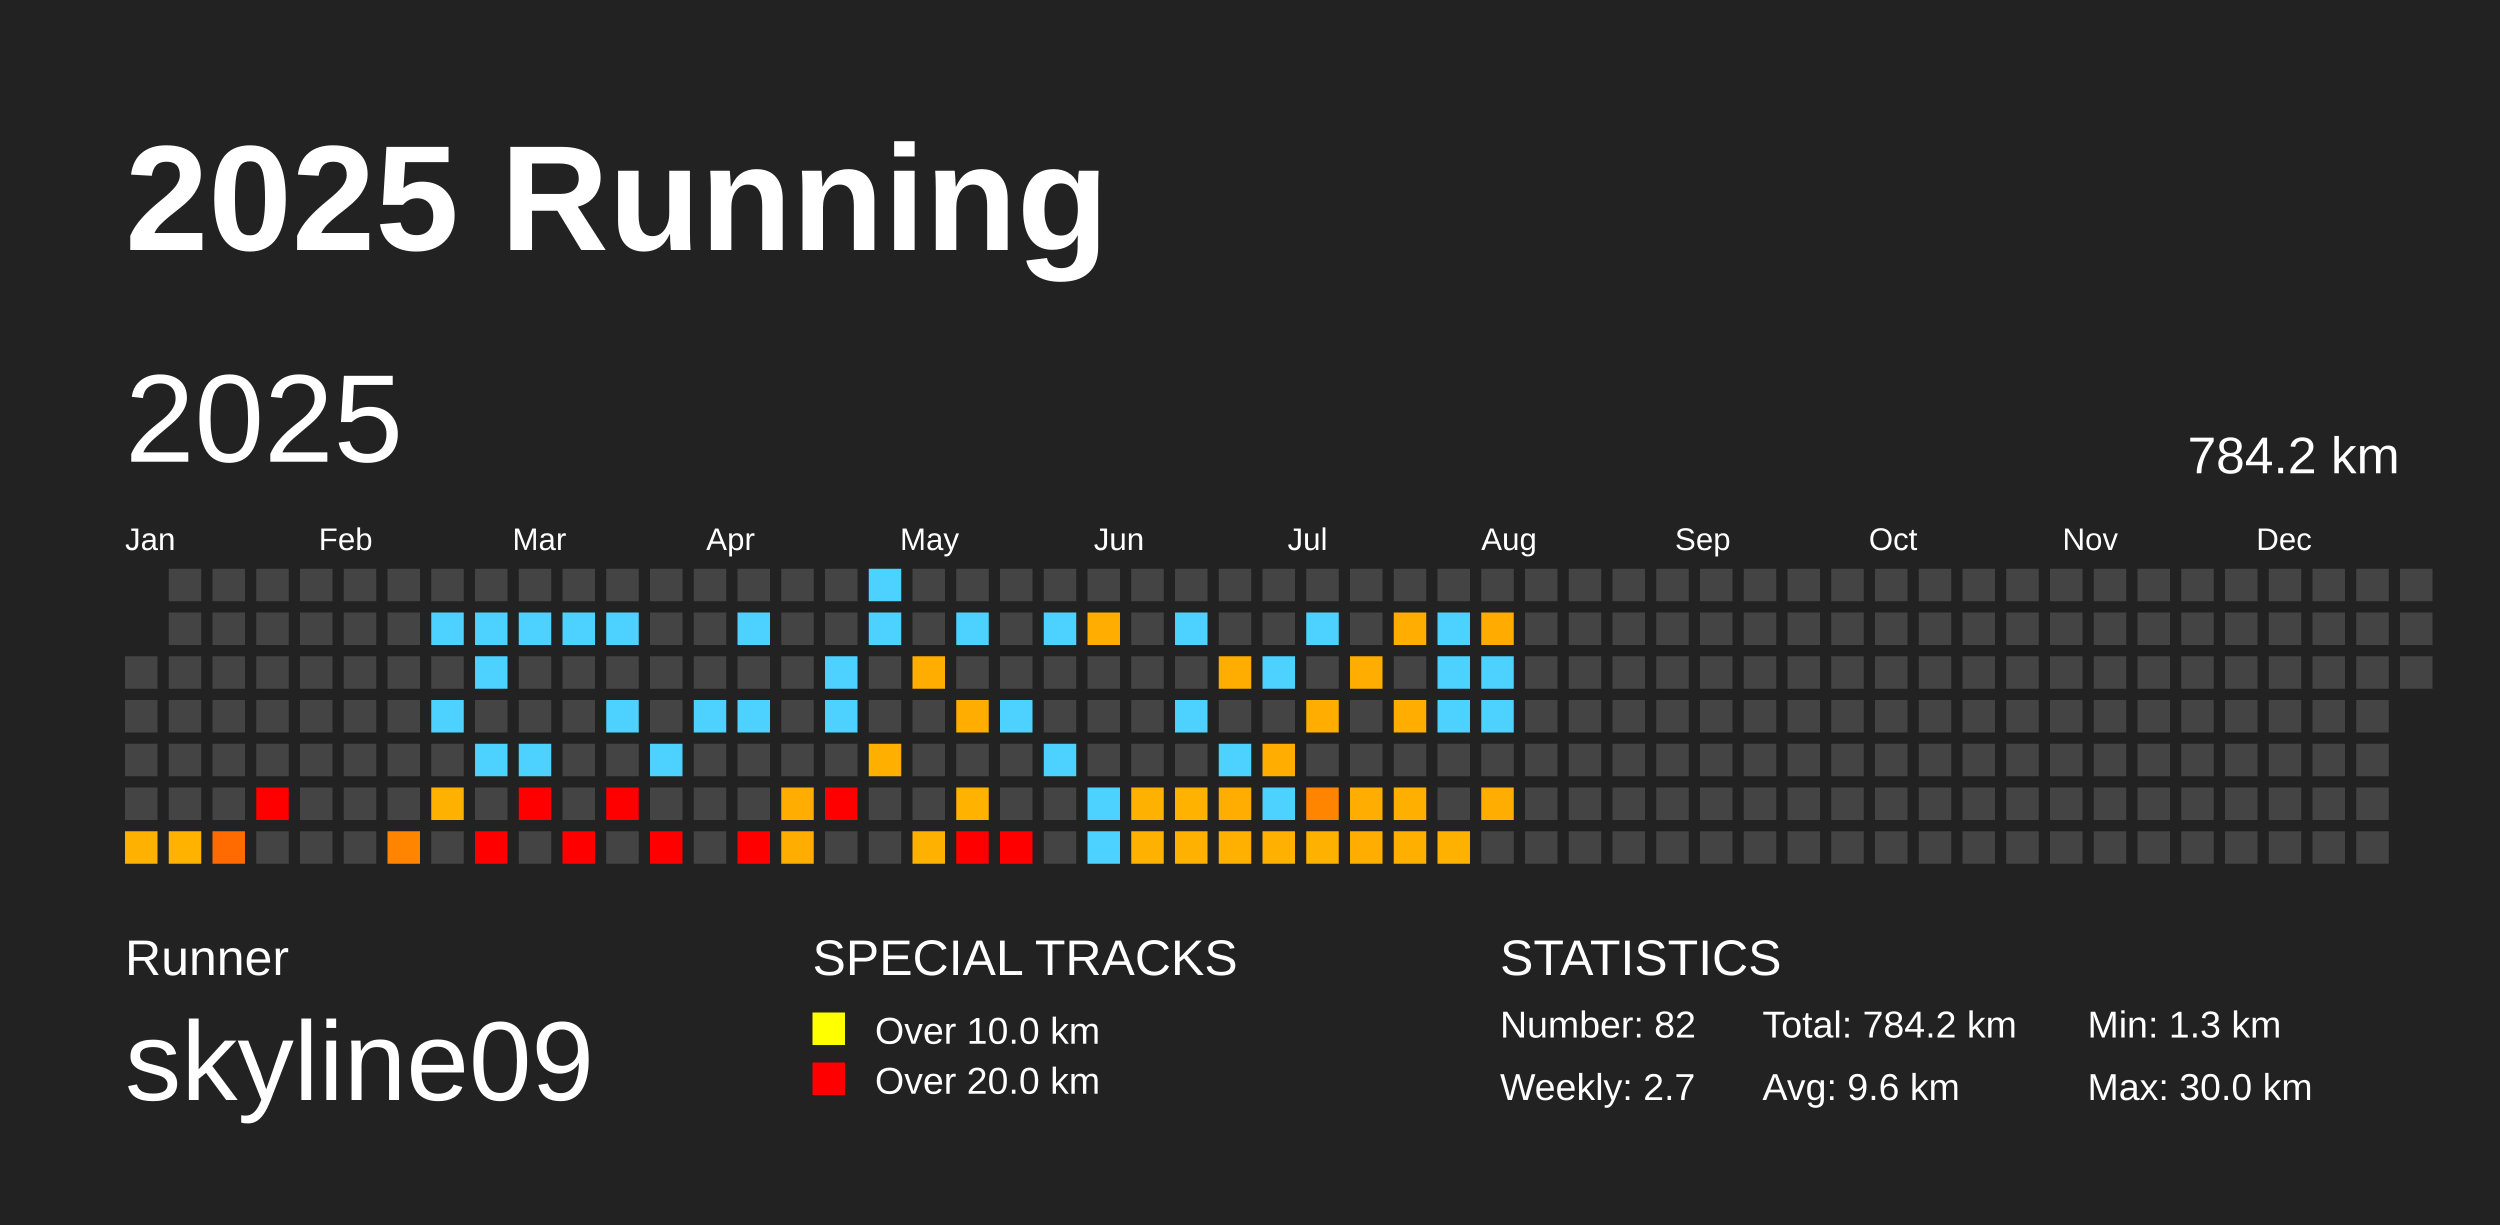
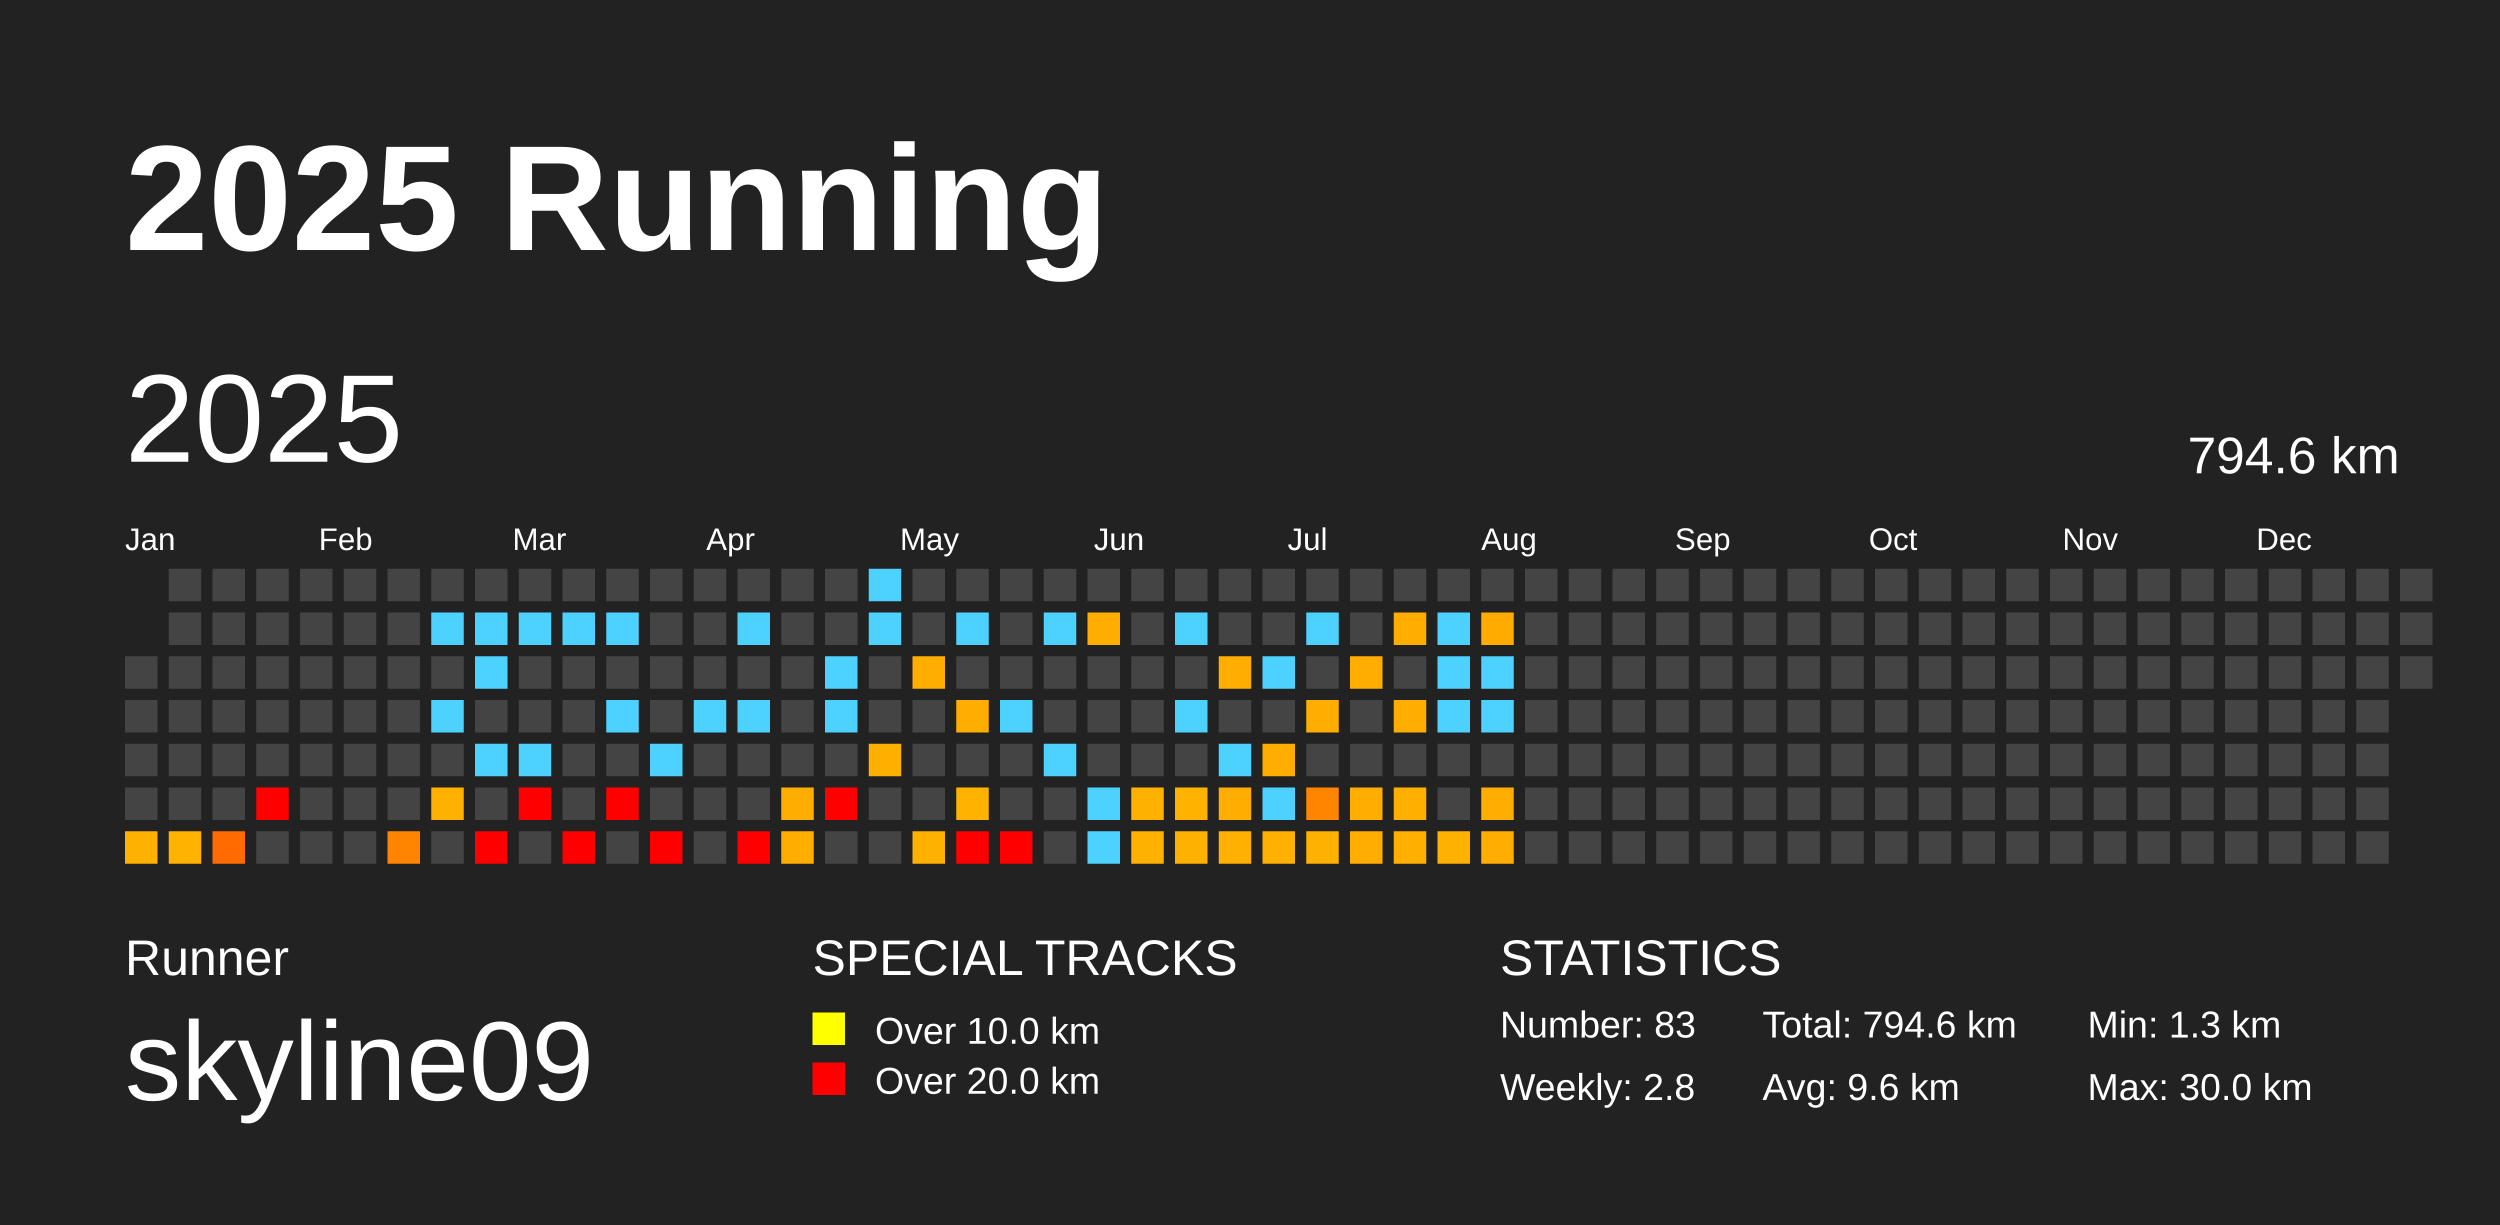
<svg xmlns="http://www.w3.org/2000/svg" baseProfile="full" height="98mm" version="1.1" viewBox="0,0,200,98" width="200mm">
  <defs />
  <rect fill="#222222" height="98" width="200" x="0" y="0" />
  <text fill="#FFFFFF" style="font-size:12px; font-family:Arial; font-weight:bold;" x="10" y="20">2025 Running</text>
  <text fill="#FFFFFF" style="font-size:4px; font-family:Arial" x="10" y="78">Runner</text>
  <text fill="#FFFFFF" style="font-size:9px; font-family:Arial" x="10" y="88">skyline09</text>
  <text fill="#FFFFFF" style="font-size:4px; font-family:Arial" x="65" y="78">SPECIAL TRACKS</text>
  <rect fill="yellow" height="2.6" width="2.6" x="65" y="81" />
  <text fill="#FFFFFF" style="font-size:3px; font-family:Arial" x="70" y="83.5">Over 10.0 km</text>
  <rect fill="red" height="2.6" width="2.6" x="65" y="85" />
  <text fill="#FFFFFF" style="font-size:3px; font-family:Arial" x="70" y="87.5">Over 20.0 km</text>
  <text fill="#FFFFFF" style="font-size:4px; font-family:Arial" x="120" y="78">STATISTICS</text>
-   <text fill="#FFFFFF" style="font-size:3px; font-family:Arial" x="120" y="83">Number: 82</text>
-   <text fill="#FFFFFF" style="font-size:3px; font-family:Arial" x="120" y="88">Weekly: 2.7</text>
-   <text fill="#FFFFFF" style="font-size:3px; font-family:Arial" x="141" y="83">Total: 784.2 km</text>
+   <text fill="#FFFFFF" style="font-size:3px; font-family:Arial" x="120" y="83">Number: 83</text>
+   <text fill="#FFFFFF" style="font-size:3px; font-family:Arial" x="120" y="88">Weekly: 2.8</text>
+   <text fill="#FFFFFF" style="font-size:3px; font-family:Arial" x="141" y="83">Total: 794.6 km</text>
  <text fill="#FFFFFF" style="font-size:3px; font-family:Arial" x="141" y="88">Avg: 9.6 km</text>
  <text fill="#FFFFFF" style="font-size:3px; font-family:Arial" x="167" y="83">Min: 1.3 km</text>
  <text fill="#FFFFFF" style="font-size:3px; font-family:Arial" x="167" y="88">Max: 30.0 km</text>
  <text dominant-baseline="hanging" fill="#FFFFFF" style="font-size:10.0px; font-family:Arial;" x="10" y="30">2025</text>
-   <text dominant-baseline="hanging" fill="#FFFFFF" style="font-size:4.125px; font-family:Arial;" x="175" y="35">784.2 km</text>
+   <text dominant-baseline="hanging" fill="#FFFFFF" style="font-size:4.125px; font-family:Arial;" x="175" y="35">794.6 km</text>
  <text fill="#FFFFFF" style="font-size:2.5px; font-family:Arial" x="10.0" y="44">Jan</text>
  <text fill="#FFFFFF" style="font-size:2.5px; font-family:Arial" x="25.5" y="44">Feb</text>
  <text fill="#FFFFFF" style="font-size:2.5px; font-family:Arial" x="41.0" y="44">Mar</text>
  <text fill="#FFFFFF" style="font-size:2.5px; font-family:Arial" x="56.5" y="44">Apr</text>
  <text fill="#FFFFFF" style="font-size:2.5px; font-family:Arial" x="72.0" y="44">May</text>
  <text fill="#FFFFFF" style="font-size:2.5px; font-family:Arial" x="87.5" y="44">Jun</text>
  <text fill="#FFFFFF" style="font-size:2.5px; font-family:Arial" x="103.0" y="44">Jul</text>
  <text fill="#FFFFFF" style="font-size:2.5px; font-family:Arial" x="118.5" y="44">Aug</text>
  <text fill="#FFFFFF" style="font-size:2.5px; font-family:Arial" x="134.0" y="44">Sep</text>
  <text fill="#FFFFFF" style="font-size:2.5px; font-family:Arial" x="149.5" y="44">Oct</text>
  <text fill="#FFFFFF" style="font-size:2.5px; font-family:Arial" x="165.0" y="44">Nov</text>
  <text fill="#FFFFFF" style="font-size:2.5px; font-family:Arial" x="180.5" y="44">Dec</text>
  <rect fill="#444444" height="2.6" width="2.6" x="10.0" y="52.5" />
  <rect fill="#444444" height="2.6" width="2.6" x="10.0" y="56.0" />
  <rect fill="#444444" height="2.6" width="2.6" x="10.0" y="59.5" />
  <rect fill="#444444" height="2.6" width="2.6" x="10.0" y="63.0" />
  <rect fill="#ffb100" height="2.6" width="2.6" x="10.0" y="66.5" />
  <rect fill="#444444" height="2.6" width="2.6" x="13.5" y="45.5" />
  <rect fill="#444444" height="2.6" width="2.6" x="13.5" y="49.0" />
  <rect fill="#444444" height="2.6" width="2.6" x="13.5" y="52.5" />
  <rect fill="#444444" height="2.6" width="2.6" x="13.5" y="56.0" />
  <rect fill="#444444" height="2.6" width="2.6" x="13.5" y="59.5" />
  <rect fill="#444444" height="2.6" width="2.6" x="13.5" y="63.0" />
  <rect fill="#ffb200" height="2.6" width="2.6" x="13.5" y="66.5" />
  <rect fill="#444444" height="2.6" width="2.6" x="17.0" y="45.5" />
  <rect fill="#444444" height="2.6" width="2.6" x="17.0" y="49.0" />
  <rect fill="#444444" height="2.6" width="2.6" x="17.0" y="52.5" />
  <rect fill="#444444" height="2.6" width="2.6" x="17.0" y="56.0" />
  <rect fill="#444444" height="2.6" width="2.6" x="17.0" y="59.5" />
  <rect fill="#444444" height="2.6" width="2.6" x="17.0" y="63.0" />
  <rect fill="#ff6b00" height="2.6" width="2.6" x="17.0" y="66.5" />
  <rect fill="#444444" height="2.6" width="2.6" x="20.5" y="45.5" />
  <rect fill="#444444" height="2.6" width="2.6" x="20.5" y="49.0" />
  <rect fill="#444444" height="2.6" width="2.6" x="20.5" y="52.5" />
  <rect fill="#444444" height="2.6" width="2.6" x="20.5" y="56.0" />
  <rect fill="#444444" height="2.6" width="2.6" x="20.5" y="59.5" />
  <rect fill="red" height="2.6" width="2.6" x="20.5" y="63.0" />
  <rect fill="#444444" height="2.6" width="2.6" x="20.5" y="66.5" />
  <rect fill="#444444" height="2.6" width="2.6" x="24.0" y="45.5" />
  <rect fill="#444444" height="2.6" width="2.6" x="24.0" y="49.0" />
  <rect fill="#444444" height="2.6" width="2.6" x="24.0" y="52.5" />
  <rect fill="#444444" height="2.6" width="2.6" x="24.0" y="56.0" />
  <rect fill="#444444" height="2.6" width="2.6" x="24.0" y="59.5" />
  <rect fill="#444444" height="2.6" width="2.6" x="24.0" y="63.0" />
  <rect fill="#444444" height="2.6" width="2.6" x="24.0" y="66.5" />
  <rect fill="#444444" height="2.6" width="2.6" x="27.5" y="45.5" />
  <rect fill="#444444" height="2.6" width="2.6" x="27.5" y="49.0" />
  <rect fill="#444444" height="2.6" width="2.6" x="27.5" y="52.5" />
  <rect fill="#444444" height="2.6" width="2.6" x="27.5" y="56.0" />
  <rect fill="#444444" height="2.6" width="2.6" x="27.5" y="59.5" />
  <rect fill="#444444" height="2.6" width="2.6" x="27.5" y="63.0" />
  <rect fill="#444444" height="2.6" width="2.6" x="27.5" y="66.5" />
  <rect fill="#444444" height="2.6" width="2.6" x="31.0" y="45.5" />
  <rect fill="#444444" height="2.6" width="2.6" x="31.0" y="49.0" />
  <rect fill="#444444" height="2.6" width="2.6" x="31.0" y="52.5" />
  <rect fill="#444444" height="2.6" width="2.6" x="31.0" y="56.0" />
  <rect fill="#444444" height="2.6" width="2.6" x="31.0" y="59.5" />
  <rect fill="#444444" height="2.6" width="2.6" x="31.0" y="63.0" />
  <rect fill="#ff8500" height="2.6" width="2.6" x="31.0" y="66.5" />
  <rect fill="#444444" height="2.6" width="2.6" x="34.5" y="45.5" />
  <rect fill="#4dd2ff" height="2.6" width="2.6" x="34.5" y="49.0" />
  <rect fill="#444444" height="2.6" width="2.6" x="34.5" y="52.5" />
  <rect fill="#4dd2ff" height="2.6" width="2.6" x="34.5" y="56.0" />
  <rect fill="#444444" height="2.6" width="2.6" x="34.5" y="59.5" />
  <rect fill="#ffb100" height="2.6" width="2.6" x="34.5" y="63.0" />
  <rect fill="#444444" height="2.6" width="2.6" x="34.5" y="66.5" />
  <rect fill="#444444" height="2.6" width="2.6" x="38.0" y="45.5" />
  <rect fill="#4dd2ff" height="2.6" width="2.6" x="38.0" y="49.0" />
  <rect fill="#4dd2ff" height="2.6" width="2.6" x="38.0" y="52.5" />
  <rect fill="#444444" height="2.6" width="2.6" x="38.0" y="56.0" />
  <rect fill="#4dd2ff" height="2.6" width="2.6" x="38.0" y="59.5" />
  <rect fill="#444444" height="2.6" width="2.6" x="38.0" y="63.0" />
  <rect fill="red" height="2.6" width="2.6" x="38.0" y="66.5" />
  <rect fill="#444444" height="2.6" width="2.6" x="41.5" y="45.5" />
  <rect fill="#4dd2ff" height="2.6" width="2.6" x="41.5" y="49.0" />
  <rect fill="#444444" height="2.6" width="2.6" x="41.5" y="52.5" />
  <rect fill="#444444" height="2.6" width="2.6" x="41.5" y="56.0" />
  <rect fill="#4dd2ff" height="2.6" width="2.6" x="41.5" y="59.5" />
  <rect fill="red" height="2.6" width="2.6" x="41.5" y="63.0" />
  <rect fill="#444444" height="2.6" width="2.6" x="41.5" y="66.5" />
  <rect fill="#444444" height="2.6" width="2.6" x="45.0" y="45.5" />
  <rect fill="#4dd2ff" height="2.6" width="2.6" x="45.0" y="49.0" />
  <rect fill="#444444" height="2.6" width="2.6" x="45.0" y="52.5" />
  <rect fill="#444444" height="2.6" width="2.6" x="45.0" y="56.0" />
  <rect fill="#444444" height="2.6" width="2.6" x="45.0" y="59.5" />
  <rect fill="#444444" height="2.6" width="2.6" x="45.0" y="63.0" />
  <rect fill="red" height="2.6" width="2.6" x="45.0" y="66.5" />
  <rect fill="#444444" height="2.6" width="2.6" x="48.5" y="45.5" />
  <rect fill="#4dd2ff" height="2.6" width="2.6" x="48.5" y="49.0" />
  <rect fill="#444444" height="2.6" width="2.6" x="48.5" y="52.5" />
  <rect fill="#4dd2ff" height="2.6" width="2.6" x="48.5" y="56.0" />
  <rect fill="#444444" height="2.6" width="2.6" x="48.5" y="59.5" />
  <rect fill="red" height="2.6" width="2.6" x="48.5" y="63.0" />
  <rect fill="#444444" height="2.6" width="2.6" x="48.5" y="66.5" />
  <rect fill="#444444" height="2.6" width="2.6" x="52.0" y="45.5" />
  <rect fill="#444444" height="2.6" width="2.6" x="52.0" y="49.0" />
  <rect fill="#444444" height="2.6" width="2.6" x="52.0" y="52.5" />
  <rect fill="#444444" height="2.6" width="2.6" x="52.0" y="56.0" />
  <rect fill="#4dd2ff" height="2.6" width="2.6" x="52.0" y="59.5" />
  <rect fill="#444444" height="2.6" width="2.6" x="52.0" y="63.0" />
  <rect fill="red" height="2.6" width="2.6" x="52.0" y="66.5" />
  <rect fill="#444444" height="2.6" width="2.6" x="55.5" y="45.5" />
  <rect fill="#444444" height="2.6" width="2.6" x="55.5" y="49.0" />
  <rect fill="#444444" height="2.6" width="2.6" x="55.5" y="52.5" />
  <rect fill="#4dd2ff" height="2.6" width="2.6" x="55.5" y="56.0" />
  <rect fill="#444444" height="2.6" width="2.6" x="55.5" y="59.5" />
  <rect fill="#444444" height="2.6" width="2.6" x="55.5" y="63.0" />
  <rect fill="#444444" height="2.6" width="2.6" x="55.5" y="66.5" />
  <rect fill="#444444" height="2.6" width="2.6" x="59.0" y="45.5" />
  <rect fill="#4dd2ff" height="2.6" width="2.6" x="59.0" y="49.0" />
  <rect fill="#444444" height="2.6" width="2.6" x="59.0" y="52.5" />
  <rect fill="#4dd2ff" height="2.6" width="2.6" x="59.0" y="56.0" />
  <rect fill="#444444" height="2.6" width="2.6" x="59.0" y="59.5" />
  <rect fill="#444444" height="2.6" width="2.6" x="59.0" y="63.0" />
  <rect fill="red" height="2.6" width="2.6" x="59.0" y="66.5" />
  <rect fill="#444444" height="2.6" width="2.6" x="62.5" y="45.5" />
  <rect fill="#444444" height="2.6" width="2.6" x="62.5" y="49.0" />
  <rect fill="#444444" height="2.6" width="2.6" x="62.5" y="52.5" />
  <rect fill="#444444" height="2.6" width="2.6" x="62.5" y="56.0" />
  <rect fill="#444444" height="2.6" width="2.6" x="62.5" y="59.5" />
  <rect fill="#ffad00" height="2.6" width="2.6" x="62.5" y="63.0" />
  <rect fill="#ffae00" height="2.6" width="2.6" x="62.5" y="66.5" />
  <rect fill="#444444" height="2.6" width="2.6" x="66.0" y="45.5" />
  <rect fill="#444444" height="2.6" width="2.6" x="66.0" y="49.0" />
  <rect fill="#4dd2ff" height="2.6" width="2.6" x="66.0" y="52.5" />
  <rect fill="#4dd2ff" height="2.6" width="2.6" x="66.0" y="56.0" />
  <rect fill="#444444" height="2.6" width="2.6" x="66.0" y="59.5" />
  <rect fill="red" height="2.6" width="2.6" x="66.0" y="63.0" />
  <rect fill="#444444" height="2.6" width="2.6" x="66.0" y="66.5" />
  <rect fill="#4dd2ff" height="2.6" width="2.6" x="69.5" y="45.5" />
  <rect fill="#4dd2ff" height="2.6" width="2.6" x="69.5" y="49.0" />
  <rect fill="#444444" height="2.6" width="2.6" x="69.5" y="52.5" />
  <rect fill="#444444" height="2.6" width="2.6" x="69.5" y="56.0" />
  <rect fill="#ffaf00" height="2.6" width="2.6" x="69.5" y="59.5" />
  <rect fill="#444444" height="2.6" width="2.6" x="69.5" y="63.0" />
  <rect fill="#444444" height="2.6" width="2.6" x="69.5" y="66.5" />
  <rect fill="#444444" height="2.6" width="2.6" x="73.0" y="45.5" />
  <rect fill="#444444" height="2.6" width="2.6" x="73.0" y="49.0" />
  <rect fill="#ffae00" height="2.6" width="2.6" x="73.0" y="52.5" />
  <rect fill="#444444" height="2.6" width="2.6" x="73.0" y="56.0" />
  <rect fill="#444444" height="2.6" width="2.6" x="73.0" y="59.5" />
  <rect fill="#444444" height="2.6" width="2.6" x="73.0" y="63.0" />
  <rect fill="#ffb100" height="2.6" width="2.6" x="73.0" y="66.5" />
  <rect fill="#444444" height="2.6" width="2.6" x="76.5" y="45.5" />
  <rect fill="#4dd2ff" height="2.6" width="2.6" x="76.5" y="49.0" />
  <rect fill="#444444" height="2.6" width="2.6" x="76.5" y="52.5" />
  <rect fill="#ffae00" height="2.6" width="2.6" x="76.5" y="56.0" />
  <rect fill="#444444" height="2.6" width="2.6" x="76.5" y="59.5" />
  <rect fill="#ffb200" height="2.6" width="2.6" x="76.5" y="63.0" />
  <rect fill="red" height="2.6" width="2.6" x="76.5" y="66.5" />
  <rect fill="#444444" height="2.6" width="2.6" x="80.0" y="45.5" />
  <rect fill="#444444" height="2.6" width="2.6" x="80.0" y="49.0" />
  <rect fill="#444444" height="2.6" width="2.6" x="80.0" y="52.5" />
  <rect fill="#4dd2ff" height="2.6" width="2.6" x="80.0" y="56.0" />
  <rect fill="#444444" height="2.6" width="2.6" x="80.0" y="59.5" />
  <rect fill="#444444" height="2.6" width="2.6" x="80.0" y="63.0" />
  <rect fill="red" height="2.6" width="2.6" x="80.0" y="66.5" />
  <rect fill="#444444" height="2.6" width="2.6" x="83.5" y="45.5" />
  <rect fill="#4dd2ff" height="2.6" width="2.6" x="83.5" y="49.0" />
  <rect fill="#444444" height="2.6" width="2.6" x="83.5" y="52.5" />
  <rect fill="#444444" height="2.6" width="2.6" x="83.5" y="56.0" />
  <rect fill="#4dd2ff" height="2.6" width="2.6" x="83.5" y="59.5" />
  <rect fill="#444444" height="2.6" width="2.6" x="83.5" y="63.0" />
  <rect fill="#444444" height="2.6" width="2.6" x="83.5" y="66.5" />
  <rect fill="#444444" height="2.6" width="2.6" x="87.0" y="45.5" />
  <rect fill="#ffae00" height="2.6" width="2.6" x="87.0" y="49.0" />
  <rect fill="#444444" height="2.6" width="2.6" x="87.0" y="52.5" />
  <rect fill="#444444" height="2.6" width="2.6" x="87.0" y="56.0" />
  <rect fill="#444444" height="2.6" width="2.6" x="87.0" y="59.5" />
  <rect fill="#4dd2ff" height="2.6" width="2.6" x="87.0" y="63.0" />
  <rect fill="#4dd2ff" height="2.6" width="2.6" x="87.0" y="66.5" />
  <rect fill="#444444" height="2.6" width="2.6" x="90.5" y="45.5" />
  <rect fill="#444444" height="2.6" width="2.6" x="90.5" y="49.0" />
  <rect fill="#444444" height="2.6" width="2.6" x="90.5" y="52.5" />
  <rect fill="#444444" height="2.6" width="2.6" x="90.5" y="56.0" />
  <rect fill="#444444" height="2.6" width="2.6" x="90.5" y="59.5" />
  <rect fill="#ffb100" height="2.6" width="2.6" x="90.5" y="63.0" />
  <rect fill="#ffb100" height="2.6" width="2.6" x="90.5" y="66.5" />
  <rect fill="#444444" height="2.6" width="2.6" x="94.0" y="45.5" />
  <rect fill="#4dd2ff" height="2.6" width="2.6" x="94.0" y="49.0" />
  <rect fill="#444444" height="2.6" width="2.6" x="94.0" y="52.5" />
  <rect fill="#4dd2ff" height="2.6" width="2.6" x="94.0" y="56.0" />
  <rect fill="#444444" height="2.6" width="2.6" x="94.0" y="59.5" />
  <rect fill="#ffb200" height="2.6" width="2.6" x="94.0" y="63.0" />
  <rect fill="#ffb100" height="2.6" width="2.6" x="94.0" y="66.5" />
  <rect fill="#444444" height="2.6" width="2.6" x="97.5" y="45.5" />
  <rect fill="#444444" height="2.6" width="2.6" x="97.5" y="49.0" />
  <rect fill="#ffae00" height="2.6" width="2.6" x="97.5" y="52.5" />
  <rect fill="#444444" height="2.6" width="2.6" x="97.5" y="56.0" />
  <rect fill="#4dd2ff" height="2.6" width="2.6" x="97.5" y="59.5" />
  <rect fill="#ffae00" height="2.6" width="2.6" x="97.5" y="63.0" />
  <rect fill="#ffb000" height="2.6" width="2.6" x="97.5" y="66.5" />
  <rect fill="#444444" height="2.6" width="2.6" x="101.0" y="45.5" />
  <rect fill="#444444" height="2.6" width="2.6" x="101.0" y="49.0" />
  <rect fill="#4dd2ff" height="2.6" width="2.6" x="101.0" y="52.5" />
  <rect fill="#444444" height="2.6" width="2.6" x="101.0" y="56.0" />
  <rect fill="#ffae00" height="2.6" width="2.6" x="101.0" y="59.5" />
  <rect fill="#4dd2ff" height="2.6" width="2.6" x="101.0" y="63.0" />
  <rect fill="#ffb000" height="2.6" width="2.6" x="101.0" y="66.5" />
  <rect fill="#444444" height="2.6" width="2.6" x="104.5" y="45.5" />
  <rect fill="#4dd2ff" height="2.6" width="2.6" x="104.5" y="49.0" />
  <rect fill="#444444" height="2.6" width="2.6" x="104.5" y="52.5" />
  <rect fill="#ffae00" height="2.6" width="2.6" x="104.5" y="56.0" />
  <rect fill="#444444" height="2.6" width="2.6" x="104.5" y="59.5" />
  <rect fill="#ff8500" height="2.6" width="2.6" x="104.5" y="63.0" />
  <rect fill="#ffb100" height="2.6" width="2.6" x="104.5" y="66.5" />
  <rect fill="#444444" height="2.6" width="2.6" x="108.0" y="45.5" />
  <rect fill="#444444" height="2.6" width="2.6" x="108.0" y="49.0" />
  <rect fill="#ffae00" height="2.6" width="2.6" x="108.0" y="52.5" />
  <rect fill="#444444" height="2.6" width="2.6" x="108.0" y="56.0" />
  <rect fill="#444444" height="2.6" width="2.6" x="108.0" y="59.5" />
  <rect fill="#ffae00" height="2.6" width="2.6" x="108.0" y="63.0" />
  <rect fill="#ffae00" height="2.6" width="2.6" x="108.0" y="66.5" />
  <rect fill="#444444" height="2.6" width="2.6" x="111.5" y="45.5" />
  <rect fill="#ffae00" height="2.6" width="2.6" x="111.5" y="49.0" />
  <rect fill="#444444" height="2.6" width="2.6" x="111.5" y="52.5" />
  <rect fill="#ffae00" height="2.6" width="2.6" x="111.5" y="56.0" />
  <rect fill="#444444" height="2.6" width="2.6" x="111.5" y="59.5" />
  <rect fill="#ffaf00" height="2.6" width="2.6" x="111.5" y="63.0" />
  <rect fill="#ffaf00" height="2.6" width="2.6" x="111.5" y="66.5" />
  <rect fill="#444444" height="2.6" width="2.6" x="115.0" y="45.5" />
  <rect fill="#4dd2ff" height="2.6" width="2.6" x="115.0" y="49.0" />
  <rect fill="#4dd2ff" height="2.6" width="2.6" x="115.0" y="52.5" />
  <rect fill="#4dd2ff" height="2.6" width="2.6" x="115.0" y="56.0" />
  <rect fill="#444444" height="2.6" width="2.6" x="115.0" y="59.5" />
  <rect fill="#444444" height="2.6" width="2.6" x="115.0" y="63.0" />
  <rect fill="#ffb100" height="2.6" width="2.6" x="115.0" y="66.5" />
  <rect fill="#444444" height="2.6" width="2.6" x="118.5" y="45.5" />
  <rect fill="#ffab00" height="2.6" width="2.6" x="118.5" y="49.0" />
  <rect fill="#4dd2ff" height="2.6" width="2.6" x="118.5" y="52.5" />
  <rect fill="#4dd2ff" height="2.6" width="2.6" x="118.5" y="56.0" />
  <rect fill="#444444" height="2.6" width="2.6" x="118.5" y="59.5" />
  <rect fill="#ffad00" height="2.6" width="2.6" x="118.5" y="63.0" />
-   <rect fill="#444444" height="2.6" width="2.6" x="118.5" y="66.5" />
+   <rect fill="#ffad00" height="2.6" width="2.6" x="118.5" y="66.5" />
  <rect fill="#444444" height="2.6" width="2.6" x="122.0" y="45.5" />
  <rect fill="#444444" height="2.6" width="2.6" x="122.0" y="49.0" />
  <rect fill="#444444" height="2.6" width="2.6" x="122.0" y="52.5" />
  <rect fill="#444444" height="2.6" width="2.6" x="122.0" y="56.0" />
  <rect fill="#444444" height="2.6" width="2.6" x="122.0" y="59.5" />
  <rect fill="#444444" height="2.6" width="2.6" x="122.0" y="63.0" />
  <rect fill="#444444" height="2.6" width="2.6" x="122.0" y="66.5" />
  <rect fill="#444444" height="2.6" width="2.6" x="125.5" y="45.5" />
  <rect fill="#444444" height="2.6" width="2.6" x="125.5" y="49.0" />
  <rect fill="#444444" height="2.6" width="2.6" x="125.5" y="52.5" />
  <rect fill="#444444" height="2.6" width="2.6" x="125.5" y="56.0" />
  <rect fill="#444444" height="2.6" width="2.6" x="125.5" y="59.5" />
  <rect fill="#444444" height="2.6" width="2.6" x="125.5" y="63.0" />
  <rect fill="#444444" height="2.6" width="2.6" x="125.5" y="66.5" />
  <rect fill="#444444" height="2.6" width="2.6" x="129.0" y="45.5" />
  <rect fill="#444444" height="2.6" width="2.6" x="129.0" y="49.0" />
  <rect fill="#444444" height="2.6" width="2.6" x="129.0" y="52.5" />
  <rect fill="#444444" height="2.6" width="2.6" x="129.0" y="56.0" />
  <rect fill="#444444" height="2.6" width="2.6" x="129.0" y="59.5" />
  <rect fill="#444444" height="2.6" width="2.6" x="129.0" y="63.0" />
  <rect fill="#444444" height="2.6" width="2.6" x="129.0" y="66.5" />
  <rect fill="#444444" height="2.6" width="2.6" x="132.5" y="45.5" />
  <rect fill="#444444" height="2.6" width="2.6" x="132.5" y="49.0" />
  <rect fill="#444444" height="2.6" width="2.6" x="132.5" y="52.5" />
  <rect fill="#444444" height="2.6" width="2.6" x="132.5" y="56.0" />
  <rect fill="#444444" height="2.6" width="2.6" x="132.5" y="59.5" />
  <rect fill="#444444" height="2.6" width="2.6" x="132.5" y="63.0" />
  <rect fill="#444444" height="2.6" width="2.6" x="132.5" y="66.5" />
  <rect fill="#444444" height="2.6" width="2.6" x="136.0" y="45.5" />
  <rect fill="#444444" height="2.6" width="2.6" x="136.0" y="49.0" />
  <rect fill="#444444" height="2.6" width="2.6" x="136.0" y="52.5" />
  <rect fill="#444444" height="2.6" width="2.6" x="136.0" y="56.0" />
  <rect fill="#444444" height="2.6" width="2.6" x="136.0" y="59.5" />
  <rect fill="#444444" height="2.6" width="2.6" x="136.0" y="63.0" />
  <rect fill="#444444" height="2.6" width="2.6" x="136.0" y="66.5" />
  <rect fill="#444444" height="2.6" width="2.6" x="139.5" y="45.5" />
  <rect fill="#444444" height="2.6" width="2.6" x="139.5" y="49.0" />
  <rect fill="#444444" height="2.6" width="2.6" x="139.5" y="52.5" />
  <rect fill="#444444" height="2.6" width="2.6" x="139.5" y="56.0" />
  <rect fill="#444444" height="2.6" width="2.6" x="139.5" y="59.5" />
  <rect fill="#444444" height="2.6" width="2.6" x="139.5" y="63.0" />
  <rect fill="#444444" height="2.6" width="2.6" x="139.5" y="66.5" />
  <rect fill="#444444" height="2.6" width="2.6" x="143.0" y="45.5" />
  <rect fill="#444444" height="2.6" width="2.6" x="143.0" y="49.0" />
  <rect fill="#444444" height="2.6" width="2.6" x="143.0" y="52.5" />
  <rect fill="#444444" height="2.6" width="2.6" x="143.0" y="56.0" />
  <rect fill="#444444" height="2.6" width="2.6" x="143.0" y="59.5" />
  <rect fill="#444444" height="2.6" width="2.6" x="143.0" y="63.0" />
  <rect fill="#444444" height="2.6" width="2.6" x="143.0" y="66.5" />
  <rect fill="#444444" height="2.6" width="2.6" x="146.5" y="45.5" />
  <rect fill="#444444" height="2.6" width="2.6" x="146.5" y="49.0" />
  <rect fill="#444444" height="2.6" width="2.6" x="146.5" y="52.5" />
  <rect fill="#444444" height="2.6" width="2.6" x="146.5" y="56.0" />
  <rect fill="#444444" height="2.6" width="2.6" x="146.5" y="59.5" />
  <rect fill="#444444" height="2.6" width="2.6" x="146.5" y="63.0" />
  <rect fill="#444444" height="2.6" width="2.6" x="146.5" y="66.5" />
  <rect fill="#444444" height="2.6" width="2.6" x="150.0" y="45.5" />
  <rect fill="#444444" height="2.6" width="2.6" x="150.0" y="49.0" />
  <rect fill="#444444" height="2.6" width="2.6" x="150.0" y="52.5" />
  <rect fill="#444444" height="2.6" width="2.6" x="150.0" y="56.0" />
  <rect fill="#444444" height="2.6" width="2.6" x="150.0" y="59.5" />
  <rect fill="#444444" height="2.6" width="2.6" x="150.0" y="63.0" />
  <rect fill="#444444" height="2.6" width="2.6" x="150.0" y="66.5" />
  <rect fill="#444444" height="2.6" width="2.6" x="153.5" y="45.5" />
  <rect fill="#444444" height="2.6" width="2.6" x="153.5" y="49.0" />
  <rect fill="#444444" height="2.6" width="2.6" x="153.5" y="52.5" />
  <rect fill="#444444" height="2.6" width="2.6" x="153.5" y="56.0" />
  <rect fill="#444444" height="2.6" width="2.6" x="153.5" y="59.5" />
  <rect fill="#444444" height="2.6" width="2.6" x="153.5" y="63.0" />
  <rect fill="#444444" height="2.6" width="2.6" x="153.5" y="66.5" />
  <rect fill="#444444" height="2.6" width="2.6" x="157.0" y="45.5" />
  <rect fill="#444444" height="2.6" width="2.6" x="157.0" y="49.0" />
  <rect fill="#444444" height="2.6" width="2.6" x="157.0" y="52.5" />
  <rect fill="#444444" height="2.6" width="2.6" x="157.0" y="56.0" />
  <rect fill="#444444" height="2.6" width="2.6" x="157.0" y="59.5" />
  <rect fill="#444444" height="2.6" width="2.6" x="157.0" y="63.0" />
  <rect fill="#444444" height="2.6" width="2.6" x="157.0" y="66.5" />
  <rect fill="#444444" height="2.6" width="2.6" x="160.5" y="45.5" />
  <rect fill="#444444" height="2.6" width="2.6" x="160.5" y="49.0" />
  <rect fill="#444444" height="2.6" width="2.6" x="160.5" y="52.5" />
  <rect fill="#444444" height="2.6" width="2.6" x="160.5" y="56.0" />
  <rect fill="#444444" height="2.6" width="2.6" x="160.5" y="59.5" />
  <rect fill="#444444" height="2.6" width="2.6" x="160.5" y="63.0" />
  <rect fill="#444444" height="2.6" width="2.6" x="160.5" y="66.5" />
  <rect fill="#444444" height="2.6" width="2.6" x="164.0" y="45.5" />
  <rect fill="#444444" height="2.6" width="2.6" x="164.0" y="49.0" />
  <rect fill="#444444" height="2.6" width="2.6" x="164.0" y="52.5" />
  <rect fill="#444444" height="2.6" width="2.6" x="164.0" y="56.0" />
  <rect fill="#444444" height="2.6" width="2.6" x="164.0" y="59.5" />
  <rect fill="#444444" height="2.6" width="2.6" x="164.0" y="63.0" />
  <rect fill="#444444" height="2.6" width="2.6" x="164.0" y="66.5" />
  <rect fill="#444444" height="2.6" width="2.6" x="167.5" y="45.5" />
  <rect fill="#444444" height="2.6" width="2.6" x="167.5" y="49.0" />
  <rect fill="#444444" height="2.6" width="2.6" x="167.5" y="52.5" />
  <rect fill="#444444" height="2.6" width="2.6" x="167.5" y="56.0" />
  <rect fill="#444444" height="2.6" width="2.6" x="167.5" y="59.5" />
  <rect fill="#444444" height="2.6" width="2.6" x="167.5" y="63.0" />
  <rect fill="#444444" height="2.6" width="2.6" x="167.5" y="66.5" />
  <rect fill="#444444" height="2.6" width="2.6" x="171.0" y="45.5" />
  <rect fill="#444444" height="2.6" width="2.6" x="171.0" y="49.0" />
  <rect fill="#444444" height="2.6" width="2.6" x="171.0" y="52.5" />
  <rect fill="#444444" height="2.6" width="2.6" x="171.0" y="56.0" />
  <rect fill="#444444" height="2.6" width="2.6" x="171.0" y="59.5" />
  <rect fill="#444444" height="2.6" width="2.6" x="171.0" y="63.0" />
  <rect fill="#444444" height="2.6" width="2.6" x="171.0" y="66.5" />
  <rect fill="#444444" height="2.6" width="2.6" x="174.5" y="45.5" />
  <rect fill="#444444" height="2.6" width="2.6" x="174.5" y="49.0" />
  <rect fill="#444444" height="2.6" width="2.6" x="174.5" y="52.5" />
  <rect fill="#444444" height="2.6" width="2.6" x="174.5" y="56.0" />
  <rect fill="#444444" height="2.6" width="2.6" x="174.5" y="59.5" />
  <rect fill="#444444" height="2.6" width="2.6" x="174.5" y="63.0" />
  <rect fill="#444444" height="2.6" width="2.6" x="174.5" y="66.5" />
  <rect fill="#444444" height="2.6" width="2.6" x="178.0" y="45.5" />
  <rect fill="#444444" height="2.6" width="2.6" x="178.0" y="49.0" />
  <rect fill="#444444" height="2.6" width="2.6" x="178.0" y="52.5" />
  <rect fill="#444444" height="2.6" width="2.6" x="178.0" y="56.0" />
  <rect fill="#444444" height="2.6" width="2.6" x="178.0" y="59.5" />
  <rect fill="#444444" height="2.6" width="2.6" x="178.0" y="63.0" />
  <rect fill="#444444" height="2.6" width="2.6" x="178.0" y="66.5" />
  <rect fill="#444444" height="2.6" width="2.6" x="181.5" y="45.5" />
  <rect fill="#444444" height="2.6" width="2.6" x="181.5" y="49.0" />
  <rect fill="#444444" height="2.6" width="2.6" x="181.5" y="52.5" />
  <rect fill="#444444" height="2.6" width="2.6" x="181.5" y="56.0" />
  <rect fill="#444444" height="2.6" width="2.6" x="181.5" y="59.5" />
  <rect fill="#444444" height="2.6" width="2.6" x="181.5" y="63.0" />
  <rect fill="#444444" height="2.6" width="2.6" x="181.5" y="66.5" />
  <rect fill="#444444" height="2.6" width="2.6" x="185.0" y="45.5" />
  <rect fill="#444444" height="2.6" width="2.6" x="185.0" y="49.0" />
  <rect fill="#444444" height="2.6" width="2.6" x="185.0" y="52.5" />
  <rect fill="#444444" height="2.6" width="2.6" x="185.0" y="56.0" />
  <rect fill="#444444" height="2.6" width="2.6" x="185.0" y="59.5" />
  <rect fill="#444444" height="2.6" width="2.6" x="185.0" y="63.0" />
  <rect fill="#444444" height="2.6" width="2.6" x="185.0" y="66.5" />
  <rect fill="#444444" height="2.6" width="2.6" x="188.5" y="45.5" />
  <rect fill="#444444" height="2.6" width="2.6" x="188.5" y="49.0" />
  <rect fill="#444444" height="2.6" width="2.6" x="188.5" y="52.5" />
  <rect fill="#444444" height="2.6" width="2.6" x="188.5" y="56.0" />
  <rect fill="#444444" height="2.6" width="2.6" x="188.5" y="59.5" />
  <rect fill="#444444" height="2.6" width="2.6" x="188.5" y="63.0" />
  <rect fill="#444444" height="2.6" width="2.6" x="188.5" y="66.5" />
  <rect fill="#444444" height="2.6" width="2.6" x="192.0" y="45.5" />
  <rect fill="#444444" height="2.6" width="2.6" x="192.0" y="49.0" />
  <rect fill="#444444" height="2.6" width="2.6" x="192.0" y="52.5" />
</svg>
